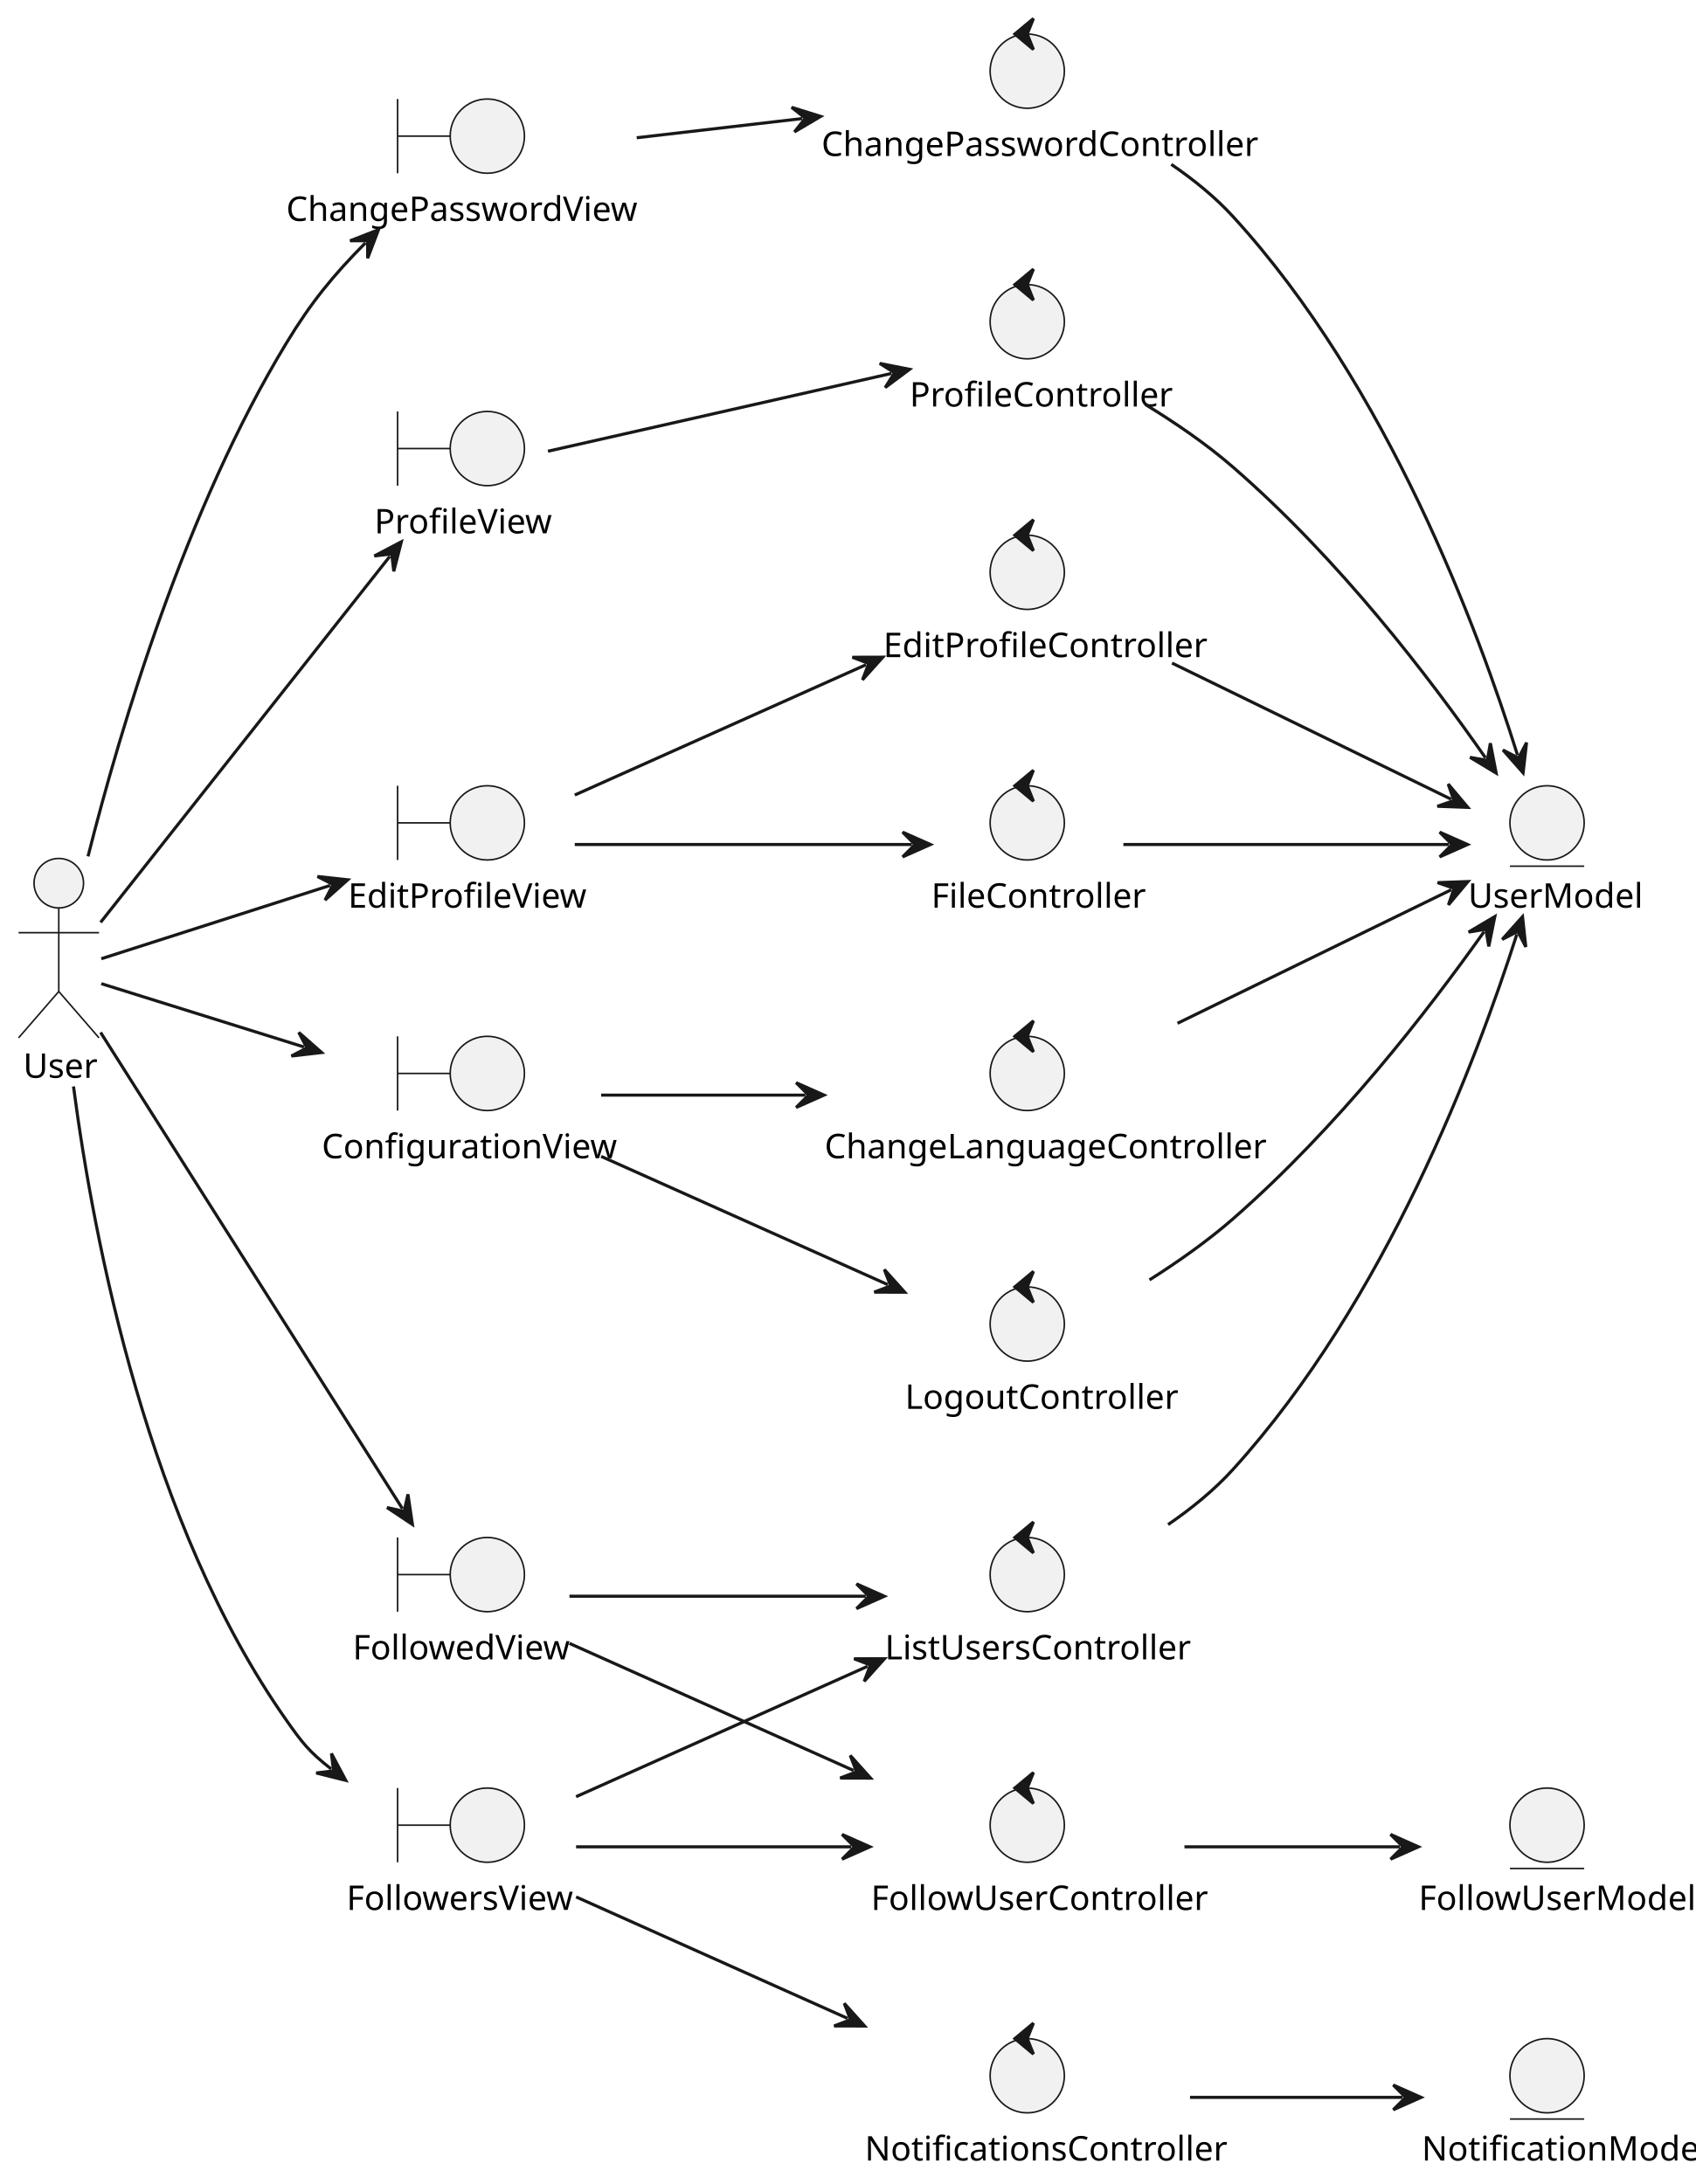
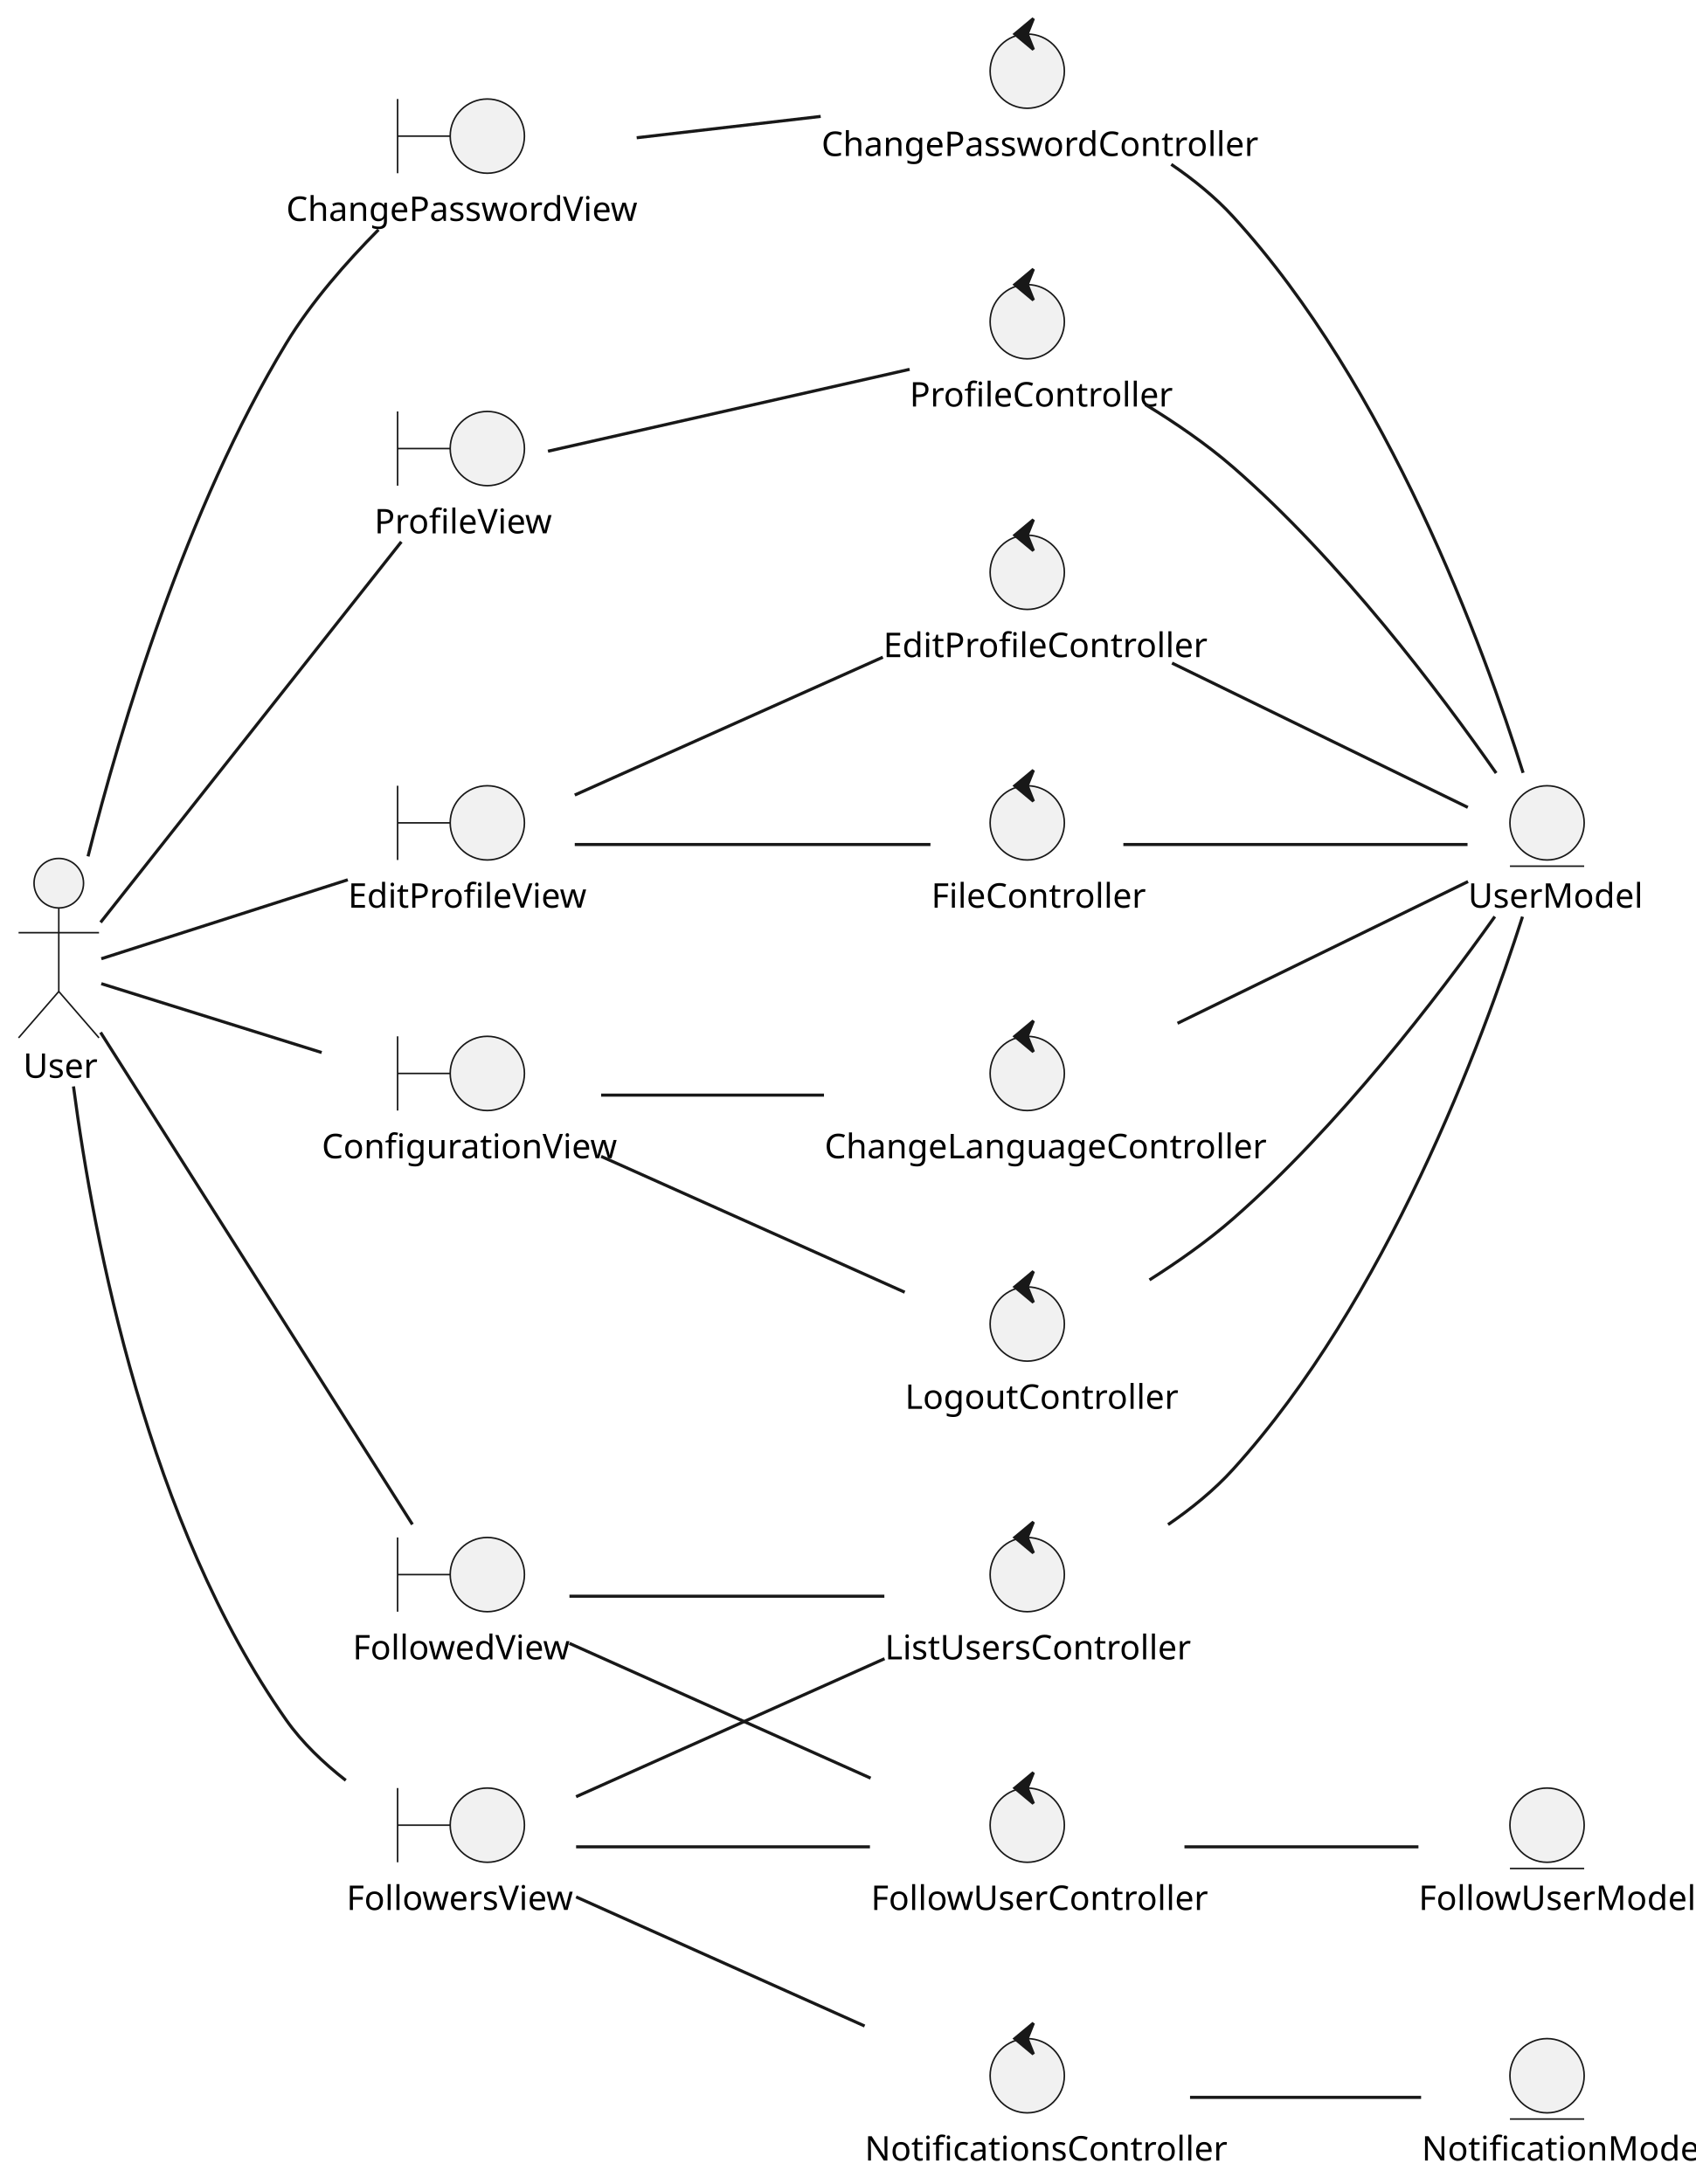
<svg xmlns="http://www.w3.org/2000/svg" contentStyleType="text/css" height="706px" preserveAspectRatio="none" style="width:548px;height:706px;background:#FFFFFF;" version="1.1" viewBox="0 0 548 706" width="548px" zoomAndPan="magnify">
  <defs />
  <g>
    <g id="elem_user">
      <ellipse cx="19" cy="285.5" fill="#F1F1F1" rx="8" ry="8" style="stroke:#181818;stroke-width:0.5;" />
      <path d="M19,293.5 L19,320.5 M6,301.5 L32,301.5 M19,320.5 L6,335.5 M19,320.5 L32,335.5 " fill="none" style="stroke:#181818;stroke-width:0.5;" />
      <text fill="#000000" font-family="sans-serif" font-size="11" lengthAdjust="spacing" textLength="23" x="7.5" y="348.419">User</text>
    </g>
    <g id="elem_userModel">
      <ellipse cx="500" cy="266" fill="#F1F1F1" rx="12" ry="12" style="stroke:#181818;stroke-width:0.5;" />
      <line style="stroke:#181818;stroke-width:0.5;" x1="488" x2="512" y1="280" y2="280" />
      <text fill="#000000" font-family="sans-serif" font-size="11" lengthAdjust="spacing" textLength="51" x="474.5" y="293.419">UserModel</text>
    </g>
    <g id="elem_followUserModel">
      <ellipse cx="500" cy="590" fill="#F1F1F1" rx="12" ry="12" style="stroke:#181818;stroke-width:0.5;" />
      <line style="stroke:#181818;stroke-width:0.5;" x1="488" x2="512" y1="604" y2="604" />
      <text fill="#000000" font-family="sans-serif" font-size="11" lengthAdjust="spacing" textLength="83" x="458.5" y="617.419">FollowUserModel</text>
    </g>
    <g id="elem_notificationModel">
      <ellipse cx="500" cy="671" fill="#F1F1F1" rx="12" ry="12" style="stroke:#181818;stroke-width:0.5;" />
      <line style="stroke:#181818;stroke-width:0.5;" x1="488" x2="512" y1="685" y2="685" />
      <text fill="#000000" font-family="sans-serif" font-size="11" lengthAdjust="spacing" textLength="81" x="459.5" y="698.419">NotificationModel</text>
    </g>
    <g id="elem_profileView">
      <path d="M128.5,133 L128.5,157 M128.5,145 L145.5,145 " fill="none" style="stroke:#181818;stroke-width:0.5;" />
      <ellipse cx="157.5" cy="145" fill="#F1F1F1" rx="12" ry="12" style="stroke:#181818;stroke-width:0.5;" />
      <text fill="#000000" font-family="sans-serif" font-size="11" lengthAdjust="spacing" textLength="56" x="121" y="172.419">ProfileView</text>
    </g>
    <g id="elem_editProfileView">
      <path d="M128.5,254 L128.5,278 M128.5,266 L145.5,266 " fill="none" style="stroke:#181818;stroke-width:0.5;" />
      <ellipse cx="157.5" cy="266" fill="#F1F1F1" rx="12" ry="12" style="stroke:#181818;stroke-width:0.5;" />
      <text fill="#000000" font-family="sans-serif" font-size="11" lengthAdjust="spacing" textLength="73" x="112.5" y="293.419">EditProfileView</text>
    </g>
    <g id="elem_configurationView">
      <path d="M128.5,335 L128.5,359 M128.5,347 L145.5,347 " fill="none" style="stroke:#181818;stroke-width:0.5;" />
      <ellipse cx="157.5" cy="347" fill="#F1F1F1" rx="12" ry="12" style="stroke:#181818;stroke-width:0.5;" />
      <text fill="#000000" font-family="sans-serif" font-size="11" lengthAdjust="spacing" textLength="90" x="104" y="374.419">ConfigurationView</text>
    </g>
    <g id="elem_changePasswordView">
      <path d="M128.5,32 L128.5,56 M128.5,44 L145.5,44 " fill="none" style="stroke:#181818;stroke-width:0.5;" />
      <ellipse cx="157.5" cy="44" fill="#F1F1F1" rx="12" ry="12" style="stroke:#181818;stroke-width:0.5;" />
      <text fill="#000000" font-family="sans-serif" font-size="11" lengthAdjust="spacing" textLength="113" x="92.5" y="71.419">ChangePasswordView</text>
    </g>
    <g id="elem_followersView">
      <path d="M128.5,578 L128.5,602 M128.5,590 L145.5,590 " fill="none" style="stroke:#181818;stroke-width:0.5;" />
      <ellipse cx="157.5" cy="590" fill="#F1F1F1" rx="12" ry="12" style="stroke:#181818;stroke-width:0.5;" />
      <text fill="#000000" font-family="sans-serif" font-size="11" lengthAdjust="spacing" textLength="74" x="112" y="617.419">FollowersView</text>
    </g>
    <g id="elem_followedView">
      <path d="M128.5,497 L128.5,521 M128.5,509 L145.5,509 " fill="none" style="stroke:#181818;stroke-width:0.5;" />
      <ellipse cx="157.5" cy="509" fill="#F1F1F1" rx="12" ry="12" style="stroke:#181818;stroke-width:0.5;" />
      <text fill="#000000" font-family="sans-serif" font-size="11" lengthAdjust="spacing" textLength="70" x="114" y="536.419">FollowedView</text>
    </g>
    <g id="elem_profileController">
      <ellipse cx="332" cy="104" fill="#F1F1F1" rx="12" ry="12" style="stroke:#181818;stroke-width:0.5;" />
      <polygon fill="#181818" points="328,92,334,87,332,92,334,97,328,92" style="stroke:#181818;stroke-width:1.0;" />
      <text fill="#000000" font-family="sans-serif" font-size="11" lengthAdjust="spacing" textLength="76" x="294" y="131.419">ProfileController</text>
    </g>
    <g id="elem_editProfileController">
      <ellipse cx="332" cy="185" fill="#F1F1F1" rx="12" ry="12" style="stroke:#181818;stroke-width:0.5;" />
      <polygon fill="#181818" points="328,173,334,168,332,173,334,178,328,173" style="stroke:#181818;stroke-width:1.0;" />
      <text fill="#000000" font-family="sans-serif" font-size="11" lengthAdjust="spacing" textLength="93" x="285.5" y="212.419">EditProfileController</text>
    </g>
    <g id="elem_changeLanguageController">
      <ellipse cx="332" cy="347" fill="#F1F1F1" rx="12" ry="12" style="stroke:#181818;stroke-width:0.5;" />
      <polygon fill="#181818" points="328,335,334,330,332,335,334,340,328,335" style="stroke:#181818;stroke-width:1.0;" />
      <text fill="#000000" font-family="sans-serif" font-size="11" lengthAdjust="spacing" textLength="131" x="266.5" y="374.419">ChangeLanguageController</text>
    </g>
    <g id="elem_changePasswordController">
      <ellipse cx="332" cy="23" fill="#F1F1F1" rx="12" ry="12" style="stroke:#181818;stroke-width:0.5;" />
      <polygon fill="#181818" points="328,11,334,6,332,11,334,16,328,11" style="stroke:#181818;stroke-width:1.0;" />
      <text fill="#000000" font-family="sans-serif" font-size="11" lengthAdjust="spacing" textLength="133" x="265.5" y="50.419">ChangePasswordController</text>
    </g>
    <g id="elem_listUsersController">
      <ellipse cx="332" cy="509" fill="#F1F1F1" rx="12" ry="12" style="stroke:#181818;stroke-width:0.5;" />
      <polygon fill="#181818" points="328,497,334,492,332,497,334,502,328,497" style="stroke:#181818;stroke-width:1.0;" />
      <text fill="#000000" font-family="sans-serif" font-size="11" lengthAdjust="spacing" textLength="92" x="286" y="536.419">ListUsersController</text>
    </g>
    <g id="elem_logoutController">
      <ellipse cx="332" cy="428" fill="#F1F1F1" rx="12" ry="12" style="stroke:#181818;stroke-width:0.5;" />
      <polygon fill="#181818" points="328,416,334,411,332,416,334,421,328,416" style="stroke:#181818;stroke-width:1.0;" />
      <text fill="#000000" font-family="sans-serif" font-size="11" lengthAdjust="spacing" textLength="79" x="292.5" y="455.419">LogoutController</text>
    </g>
    <g id="elem_fileController">
      <ellipse cx="332" cy="266" fill="#F1F1F1" rx="12" ry="12" style="stroke:#181818;stroke-width:0.5;" />
      <polygon fill="#181818" points="328,254,334,249,332,254,334,259,328,254" style="stroke:#181818;stroke-width:1.0;" />
      <text fill="#000000" font-family="sans-serif" font-size="11" lengthAdjust="spacing" textLength="62" x="301" y="293.419">FileController</text>
    </g>
    <g id="elem_followUserController">
      <ellipse cx="332" cy="590" fill="#F1F1F1" rx="12" ry="12" style="stroke:#181818;stroke-width:0.5;" />
      <polygon fill="#181818" points="328,578,334,573,332,578,334,583,328,578" style="stroke:#181818;stroke-width:1.0;" />
      <text fill="#000000" font-family="sans-serif" font-size="11" lengthAdjust="spacing" textLength="101" x="281.5" y="617.419">FollowUserController</text>
    </g>
    <g id="elem_notificationsController">
      <ellipse cx="332" cy="671" fill="#F1F1F1" rx="12" ry="12" style="stroke:#181818;stroke-width:0.5;" />
      <polygon fill="#181818" points="328,659,334,654,332,659,334,664,328,659" style="stroke:#181818;stroke-width:1.0;" />
      <text fill="#000000" font-family="sans-serif" font-size="11" lengthAdjust="spacing" textLength="105" x="279.5" y="698.419">NotificationsController</text>
    </g>
    <g id="link_user_profileView">
-       <path d="M32.51,298.17 C55.22,269.43 99.601,213.258 125.991,179.848 " fill="none" id="user-to-profileView" style="stroke:#181818;stroke-width:1.0;" />
-       <polygon fill="#181818" points="129.71,175.14,120.993,179.723,126.611,179.064,127.27,184.682,129.71,175.14" style="stroke:#181818;stroke-width:1.0;" />
+       <path d="M32.51,298.17 C55.22,269.43 103.32,208.55 129.71,175.14 " fill="none" id="user-profileView" style="stroke:#181818;stroke-width:1.0;" />
    </g>
    <g id="link_user_editProfileView">
-       <path d="M32.74,309.92 C51.14,304.02 80.146,294.73 106.686,286.23 " fill="none" id="user-to-editProfileView" style="stroke:#181818;stroke-width:1.0;" />
-       <polygon fill="#181818" points="112.4,284.4,102.609,283.336,107.638,285.925,105.049,290.954,112.4,284.4" style="stroke:#181818;stroke-width:1.0;" />
+       <path d="M32.74,309.92 C51.14,304.02 85.86,292.9 112.4,284.4 " fill="none" id="user-editProfileView" style="stroke:#181818;stroke-width:1.0;" />
    </g>
    <g id="link_user_configurationView">
-       <path d="M32.74,317.98 C49.25,323.14 73.143,330.611 98.233,338.45 " fill="none" id="user-to-configurationView" style="stroke:#181818;stroke-width:1.0;" />
-       <polygon fill="#181818" points="103.96,340.24,96.563,333.738,99.188,338.749,94.177,341.374,103.96,340.24" style="stroke:#181818;stroke-width:1.0;" />
+       <path d="M32.74,317.98 C49.25,323.14 78.87,332.4 103.96,340.24 " fill="none" id="user-configurationView" style="stroke:#181818;stroke-width:1.0;" />
    </g>
    <g id="link_user_changePasswordView">
-       <path d="M28.45,276.83 C39.13,234.55 60.11,164.45 92.5,111 C100.59,97.65 107.744,88.959 118.104,78.519 " fill="none" id="user-to-changePasswordView" style="stroke:#181818;stroke-width:1.0;" />
-       <polygon fill="#181818" points="122.33,74.26,113.151,77.831,118.808,77.809,118.83,83.466,122.33,74.26" style="stroke:#181818;stroke-width:1.0;" />
+       <path d="M28.45,276.83 C39.13,234.55 60.11,164.45 92.5,111 C100.59,97.65 111.97,84.7 122.33,74.26 " fill="none" id="user-changePasswordView" style="stroke:#181818;stroke-width:1.0;" />
    </g>
    <g id="link_user_followersView">
-       <path d="M23.75,351.2 C30.38,401.64 47.98,492.68 92.5,556 C97.67,563.35 99.842,566.216 107.022,571.826 " fill="none" id="user-to-followersView" style="stroke:#181818;stroke-width:1.0;" />
-       <polygon fill="#181818" points="111.75,575.52,107.121,566.827,107.81,572.442,102.195,573.131,111.75,575.52" style="stroke:#181818;stroke-width:1.0;" />
+       <path d="M23.75,351.2 C30.38,401.64 47.98,492.68 92.5,556 C97.67,563.35 104.57,569.91 111.75,575.52 " fill="none" id="user-followersView" style="stroke:#181818;stroke-width:1.0;" />
    </g>
    <g id="link_user_followedView">
-       <path d="M32.51,333.74 C56.28,371.26 104.689,447.652 130.079,487.722 " fill="none" id="user-to-followedView" style="stroke:#181818;stroke-width:1.0;" />
-       <polygon fill="#181818" points="133.29,492.79,131.852,483.047,130.614,488.567,125.094,487.329,133.29,492.79" style="stroke:#181818;stroke-width:1.0;" />
+       <path d="M32.51,333.74 C56.28,371.26 107.9,452.72 133.29,492.79 " fill="none" id="user-followedView" style="stroke:#181818;stroke-width:1.0;" />
    </g>
    <g id="link_profileView_profileController">
-       <path d="M177.1,145.86 C208.16,138.83 253.408,128.575 288.128,120.715 " fill="none" id="profileView-to-profileController" style="stroke:#181818;stroke-width:1.0;" />
-       <polygon fill="#181818" points="293.98,119.39,284.319,117.476,289.103,120.494,286.085,125.278,293.98,119.39" style="stroke:#181818;stroke-width:1.0;" />
+       <path d="M177.1,145.86 C208.16,138.83 259.26,127.25 293.98,119.39 " fill="none" id="profileView-profileController" style="stroke:#181818;stroke-width:1.0;" />
    </g>
    <g id="link_editProfileView_editProfileController">
-       <path d="M185.76,257 C214.3,244.23 248.993,228.701 279.853,214.891 " fill="none" id="editProfileView-to-editProfileController" style="stroke:#181818;stroke-width:1.0;" />
-       <polygon fill="#181818" points="285.33,212.44,275.481,212.465,280.766,214.482,278.749,219.767,285.33,212.44" style="stroke:#181818;stroke-width:1.0;" />
+       <path d="M185.76,257 C214.3,244.23 254.47,226.25 285.33,212.44 " fill="none" id="editProfileView-editProfileController" style="stroke:#181818;stroke-width:1.0;" />
    </g>
    <g id="link_editProfileView_fileController">
-       <path d="M185.76,273 C219.35,273 263.04,273 294.72,273 " fill="none" id="editProfileView-to-fileController" style="stroke:#181818;stroke-width:1.0;" />
-       <polygon fill="#181818" points="300.72,273,291.72,269,295.72,273,291.72,277,300.72,273" style="stroke:#181818;stroke-width:1.0;" />
+       <path d="M185.76,273 C219.35,273 269.04,273 300.72,273 " fill="none" id="editProfileView-fileController" style="stroke:#181818;stroke-width:1.0;" />
    </g>
    <g id="link_configurationView_changeLanguageController">
-       <path d="M194.28,354 C215.94,354 236.44,354 260.31,354 " fill="none" id="configurationView-to-changeLanguageController" style="stroke:#181818;stroke-width:1.0;" />
-       <polygon fill="#181818" points="266.31,354,257.31,350,261.31,354,257.31,358,266.31,354" style="stroke:#181818;stroke-width:1.0;" />
+       <path d="M194.28,354 C215.94,354 242.44,354 266.31,354 " fill="none" id="configurationView-changeLanguageController" style="stroke:#181818;stroke-width:1.0;" />
    </g>
    <g id="link_configurationView_logoutController">
-       <path d="M194.28,373.81 C224.31,387.26 258.163,402.399 286.923,415.269 " fill="none" id="configurationView-to-logoutController" style="stroke:#181818;stroke-width:1.0;" />
-       <polygon fill="#181818" points="292.4,417.72,285.819,410.393,287.836,415.678,282.551,417.695,292.4,417.72" style="stroke:#181818;stroke-width:1.0;" />
+       <path d="M194.28,373.81 C224.31,387.26 263.64,404.85 292.4,417.72 " fill="none" id="configurationView-logoutController" style="stroke:#181818;stroke-width:1.0;" />
    </g>
    <g id="link_changePasswordView_changePasswordController">
-       <path d="M205.78,44.53 C224.58,42.35 239.78,40.581 259.28,38.321 " fill="none" id="changePasswordView-to-changePasswordController" style="stroke:#181818;stroke-width:1.0;" />
-       <polygon fill="#181818" points="265.24,37.63,255.839,34.693,260.273,38.206,256.76,42.639,265.24,37.63" style="stroke:#181818;stroke-width:1.0;" />
+       <path d="M205.78,44.53 C224.58,42.35 245.74,39.89 265.24,37.63 " fill="none" id="changePasswordView-changePasswordController" style="stroke:#181818;stroke-width:1.0;" />
    </g>
    <g id="link_followersView_listUsersController">
-       <path d="M186.19,580.8 C214.87,567.97 249.624,552.422 280.404,538.642 " fill="none" id="followersView-to-listUsersController" style="stroke:#181818;stroke-width:1.0;" />
-       <polygon fill="#181818" points="285.88,536.19,276.031,536.217,281.317,538.233,279.3,543.518,285.88,536.19" style="stroke:#181818;stroke-width:1.0;" />
+       <path d="M186.19,580.8 C214.87,567.97 255.1,549.97 285.88,536.19 " fill="none" id="followersView-listUsersController" style="stroke:#181818;stroke-width:1.0;" />
    </g>
    <g id="link_followersView_followUserController">
-       <path d="M186.19,597 C213.43,597 245.08,597 275.16,597 " fill="none" id="followersView-to-followUserController" style="stroke:#181818;stroke-width:1.0;" />
-       <polygon fill="#181818" points="281.16,597,272.16,593,276.16,597,272.16,601,281.16,597" style="stroke:#181818;stroke-width:1.0;" />
+       <path d="M186.19,597 C213.43,597 251.08,597 281.16,597 " fill="none" id="followersView-followUserController" style="stroke:#181818;stroke-width:1.0;" />
    </g>
    <g id="link_followersView_notificationsController">
-       <path d="M186.19,613.2 C212.91,625.15 244.173,639.149 273.963,652.479 " fill="none" id="followersView-to-notificationsController" style="stroke:#181818;stroke-width:1.0;" />
-       <polygon fill="#181818" points="279.44,654.93,272.859,647.603,274.876,652.888,269.591,654.905,279.44,654.93" style="stroke:#181818;stroke-width:1.0;" />
+       <path d="M186.19,613.2 C212.91,625.15 249.65,641.6 279.44,654.93 " fill="none" id="followersView-notificationsController" style="stroke:#181818;stroke-width:1.0;" />
    </g>
    <g id="link_followedView_listUsersController">
-       <path d="M184.04,516 C212.82,516 248.28,516 279.82,516 " fill="none" id="followedView-to-listUsersController" style="stroke:#181818;stroke-width:1.0;" />
-       <polygon fill="#181818" points="285.82,516,276.82,512,280.82,516,276.82,520,285.82,516" style="stroke:#181818;stroke-width:1.0;" />
+       <path d="M184.04,516 C212.82,516 254.28,516 285.82,516 " fill="none" id="followedView-listUsersController" style="stroke:#181818;stroke-width:1.0;" />
    </g>
    <g id="link_followedView_followUserController">
-       <path d="M184.04,531.24 C211.49,543.52 244.994,558.508 275.904,572.348 " fill="none" id="followedView-to-followUserController" style="stroke:#181818;stroke-width:1.0;" />
-       <polygon fill="#181818" points="281.38,574.8,274.8,567.471,276.817,572.757,271.531,574.773,281.38,574.8" style="stroke:#181818;stroke-width:1.0;" />
+       <path d="M184.04,531.24 C211.49,543.52 250.47,560.96 281.38,574.8 " fill="none" id="followedView-followUserController" style="stroke:#181818;stroke-width:1.0;" />
    </g>
    <g id="link_profileController_userModel">
-       <path d="M370.18,130.76 C379.85,136.67 389.95,143.57 398.5,151 C433.1,181.04 461.896,218.89 480.116,244.99 " fill="none" id="profileController-to-userModel" style="stroke:#181818;stroke-width:1.0;" />
-       <polygon fill="#181818" points="483.55,249.91,481.678,240.241,480.688,245.81,475.118,244.82,483.55,249.91" style="stroke:#181818;stroke-width:1.0;" />
+       <path d="M370.18,130.76 C379.85,136.67 389.95,143.57 398.5,151 C433.1,181.04 465.33,223.81 483.55,249.91 " fill="none" id="profileController-userModel" style="stroke:#181818;stroke-width:1.0;" />
    </g>
    <g id="link_editProfileController_userModel">
-       <path d="M378.8,214.35 C409.7,229.43 443.887,246.109 468.998,258.359 " fill="none" id="editProfileController-to-userModel" style="stroke:#181818;stroke-width:1.0;" />
-       <polygon fill="#181818" points="474.39,260.99,468.055,253.449,469.896,258.798,464.547,260.639,474.39,260.99" style="stroke:#181818;stroke-width:1.0;" />
+       <path d="M378.8,214.35 C409.7,229.43 449.28,248.74 474.39,260.99 " fill="none" id="editProfileController-userModel" style="stroke:#181818;stroke-width:1.0;" />
    </g>
    <g id="link_changeLanguageController_userModel">
-       <path d="M380.57,330.79 C411.23,315.83 444.428,299.632 469.068,287.602 " fill="none" id="changeLanguageController-to-userModel" style="stroke:#181818;stroke-width:1.0;" />
-       <polygon fill="#181818" points="474.46,284.97,464.618,285.324,469.967,287.164,468.127,292.513,474.46,284.97" style="stroke:#181818;stroke-width:1.0;" />
+       <path d="M380.57,330.79 C411.23,315.83 449.82,297 474.46,284.97 " fill="none" id="changeLanguageController-userModel" style="stroke:#181818;stroke-width:1.0;" />
    </g>
    <g id="link_changePasswordController_userModel">
-       <path d="M378.55,53.13 C385.77,58.06 392.74,63.71 398.5,70 C448.68,124.83 477.741,203.626 490.461,244.106 " fill="none" id="changePasswordController-to-userModel" style="stroke:#181818;stroke-width:1.0;" />
-       <polygon fill="#181818" points="492.26,249.83,493.378,240.045,490.761,245.06,485.746,242.443,492.26,249.83" style="stroke:#181818;stroke-width:1.0;" />
+       <path d="M378.55,53.13 C385.77,58.06 392.74,63.71 398.5,70 C448.68,124.83 479.54,209.35 492.26,249.83 " fill="none" id="changePasswordController-userModel" style="stroke:#181818;stroke-width:1.0;" />
    </g>
    <g id="link_listUsersController_userModel">
-       <path d="M377.52,492.84 C385.1,487.64 392.46,481.66 398.5,475 C448.1,420.31 477.319,342.354 490.239,302.034 " fill="none" id="listUsersController-to-userModel" style="stroke:#181818;stroke-width:1.0;" />
-       <polygon fill="#181818" points="492.07,296.32,485.514,303.67,490.544,301.082,493.133,306.111,492.07,296.32" style="stroke:#181818;stroke-width:1.0;" />
+       <path d="M377.52,492.84 C385.1,487.64 392.46,481.66 398.5,475 C448.1,420.31 479.15,336.64 492.07,296.32 " fill="none" id="listUsersController-userModel" style="stroke:#181818;stroke-width:1.0;" />
    </g>
    <g id="link_logoutController_userModel">
-       <path d="M371.51,413.74 C380.76,407.88 390.32,401.15 398.5,394 C432.63,364.16 461.274,327.031 479.644,301.181 " fill="none" id="logoutController-to-userModel" style="stroke:#181818;stroke-width:1.0;" />
-       <polygon fill="#181818" points="483.12,296.29,474.646,301.309,480.224,300.366,481.167,305.943,483.12,296.29" style="stroke:#181818;stroke-width:1.0;" />
+       <path d="M371.51,413.74 C380.76,407.88 390.32,401.15 398.5,394 C432.63,364.16 464.75,322.14 483.12,296.29 " fill="none" id="logoutController-userModel" style="stroke:#181818;stroke-width:1.0;" />
    </g>
    <g id="link_fileController_userModel">
-       <path d="M363.06,273 C394.92,273 438.64,273 468.3,273 " fill="none" id="fileController-to-userModel" style="stroke:#181818;stroke-width:1.0;" />
-       <polygon fill="#181818" points="474.3,273,465.3,269,469.3,273,465.3,277,474.3,273" style="stroke:#181818;stroke-width:1.0;" />
+       <path d="M363.06,273 C394.92,273 444.64,273 474.3,273 " fill="none" id="fileController-userModel" style="stroke:#181818;stroke-width:1.0;" />
    </g>
    <g id="link_followUserController_followUserModel">
-       <path d="M382.81,597 C406.97,597 429.62,597 452.43,597 " fill="none" id="followUserController-to-followUserModel" style="stroke:#181818;stroke-width:1.0;" />
-       <polygon fill="#181818" points="458.43,597,449.43,593,453.43,597,449.43,601,458.43,597" style="stroke:#181818;stroke-width:1.0;" />
+       <path d="M382.81,597 C406.97,597 435.62,597 458.43,597 " fill="none" id="followUserController-followUserModel" style="stroke:#181818;stroke-width:1.0;" />
    </g>
    <g id="link_notificationsController_notificationModel">
-       <path d="M384.61,678 C408.69,678 430.91,678 453.29,678 " fill="none" id="notificationsController-to-notificationModel" style="stroke:#181818;stroke-width:1.0;" />
-       <polygon fill="#181818" points="459.29,678,450.29,674,454.29,678,450.29,682,459.29,678" style="stroke:#181818;stroke-width:1.0;" />
+       <path d="M384.61,678 C408.69,678 436.91,678 459.29,678 " fill="none" id="notificationsController-notificationModel" style="stroke:#181818;stroke-width:1.0;" />
    </g>
  </g>
</svg>
